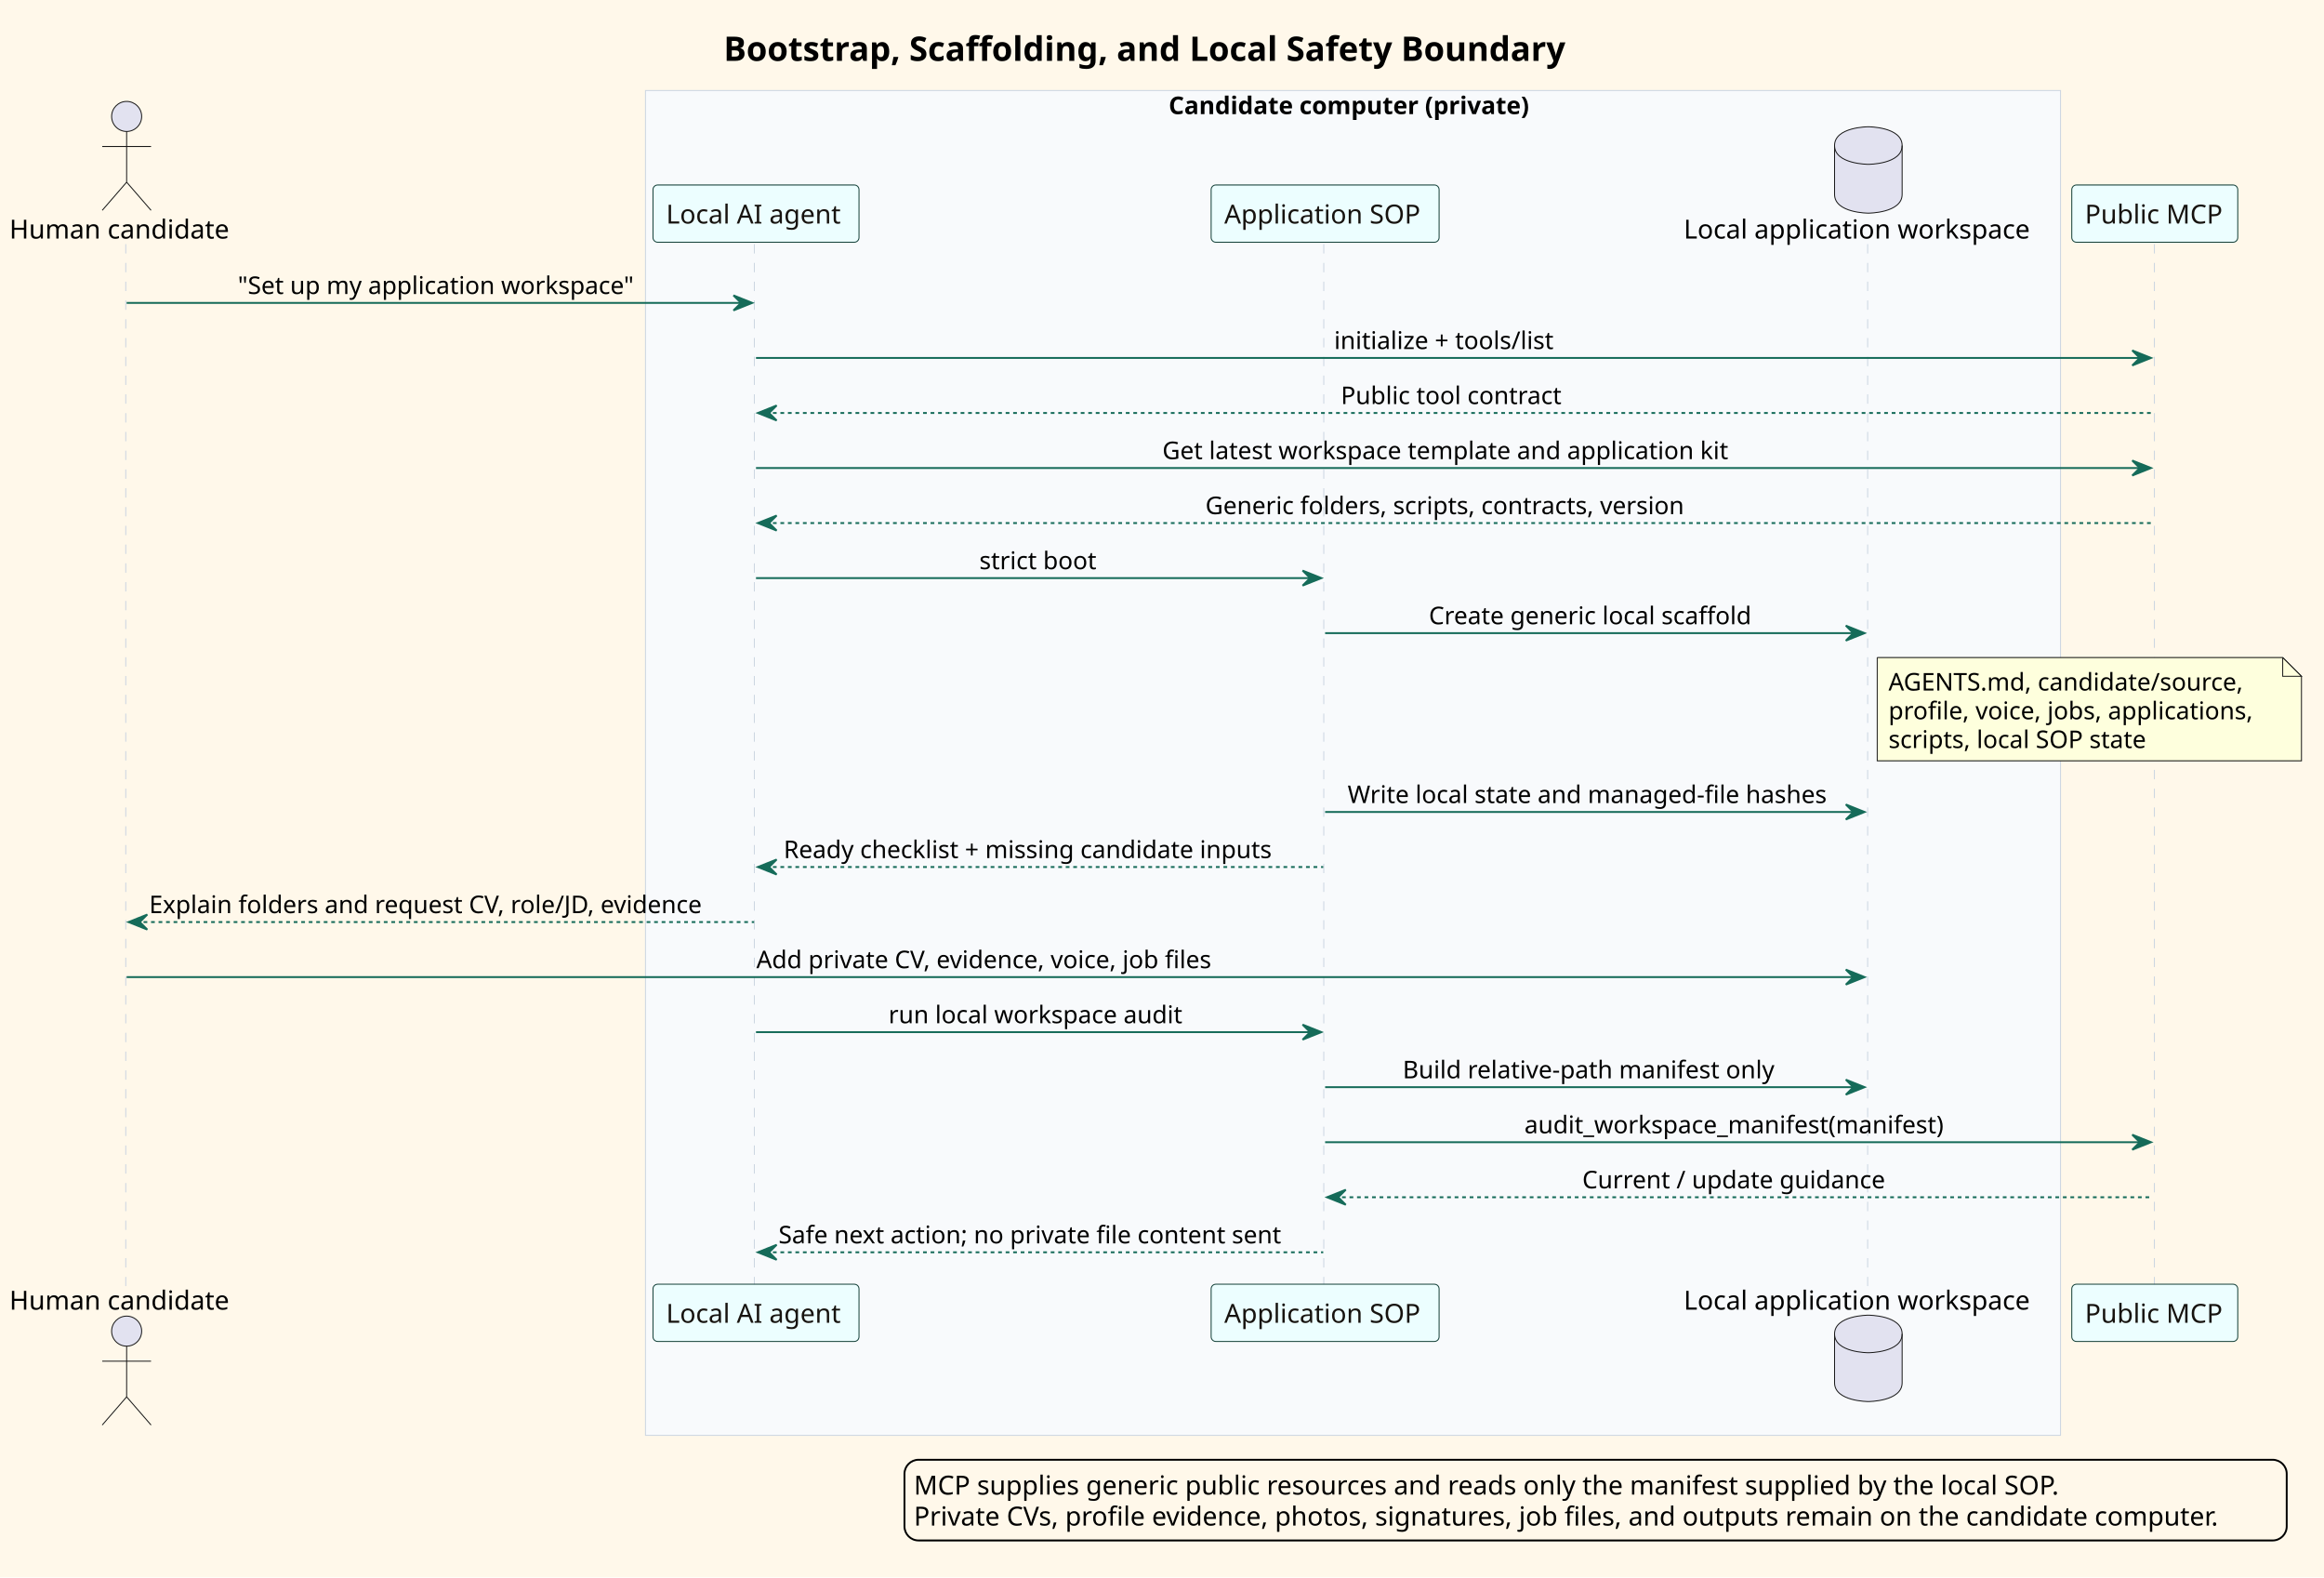
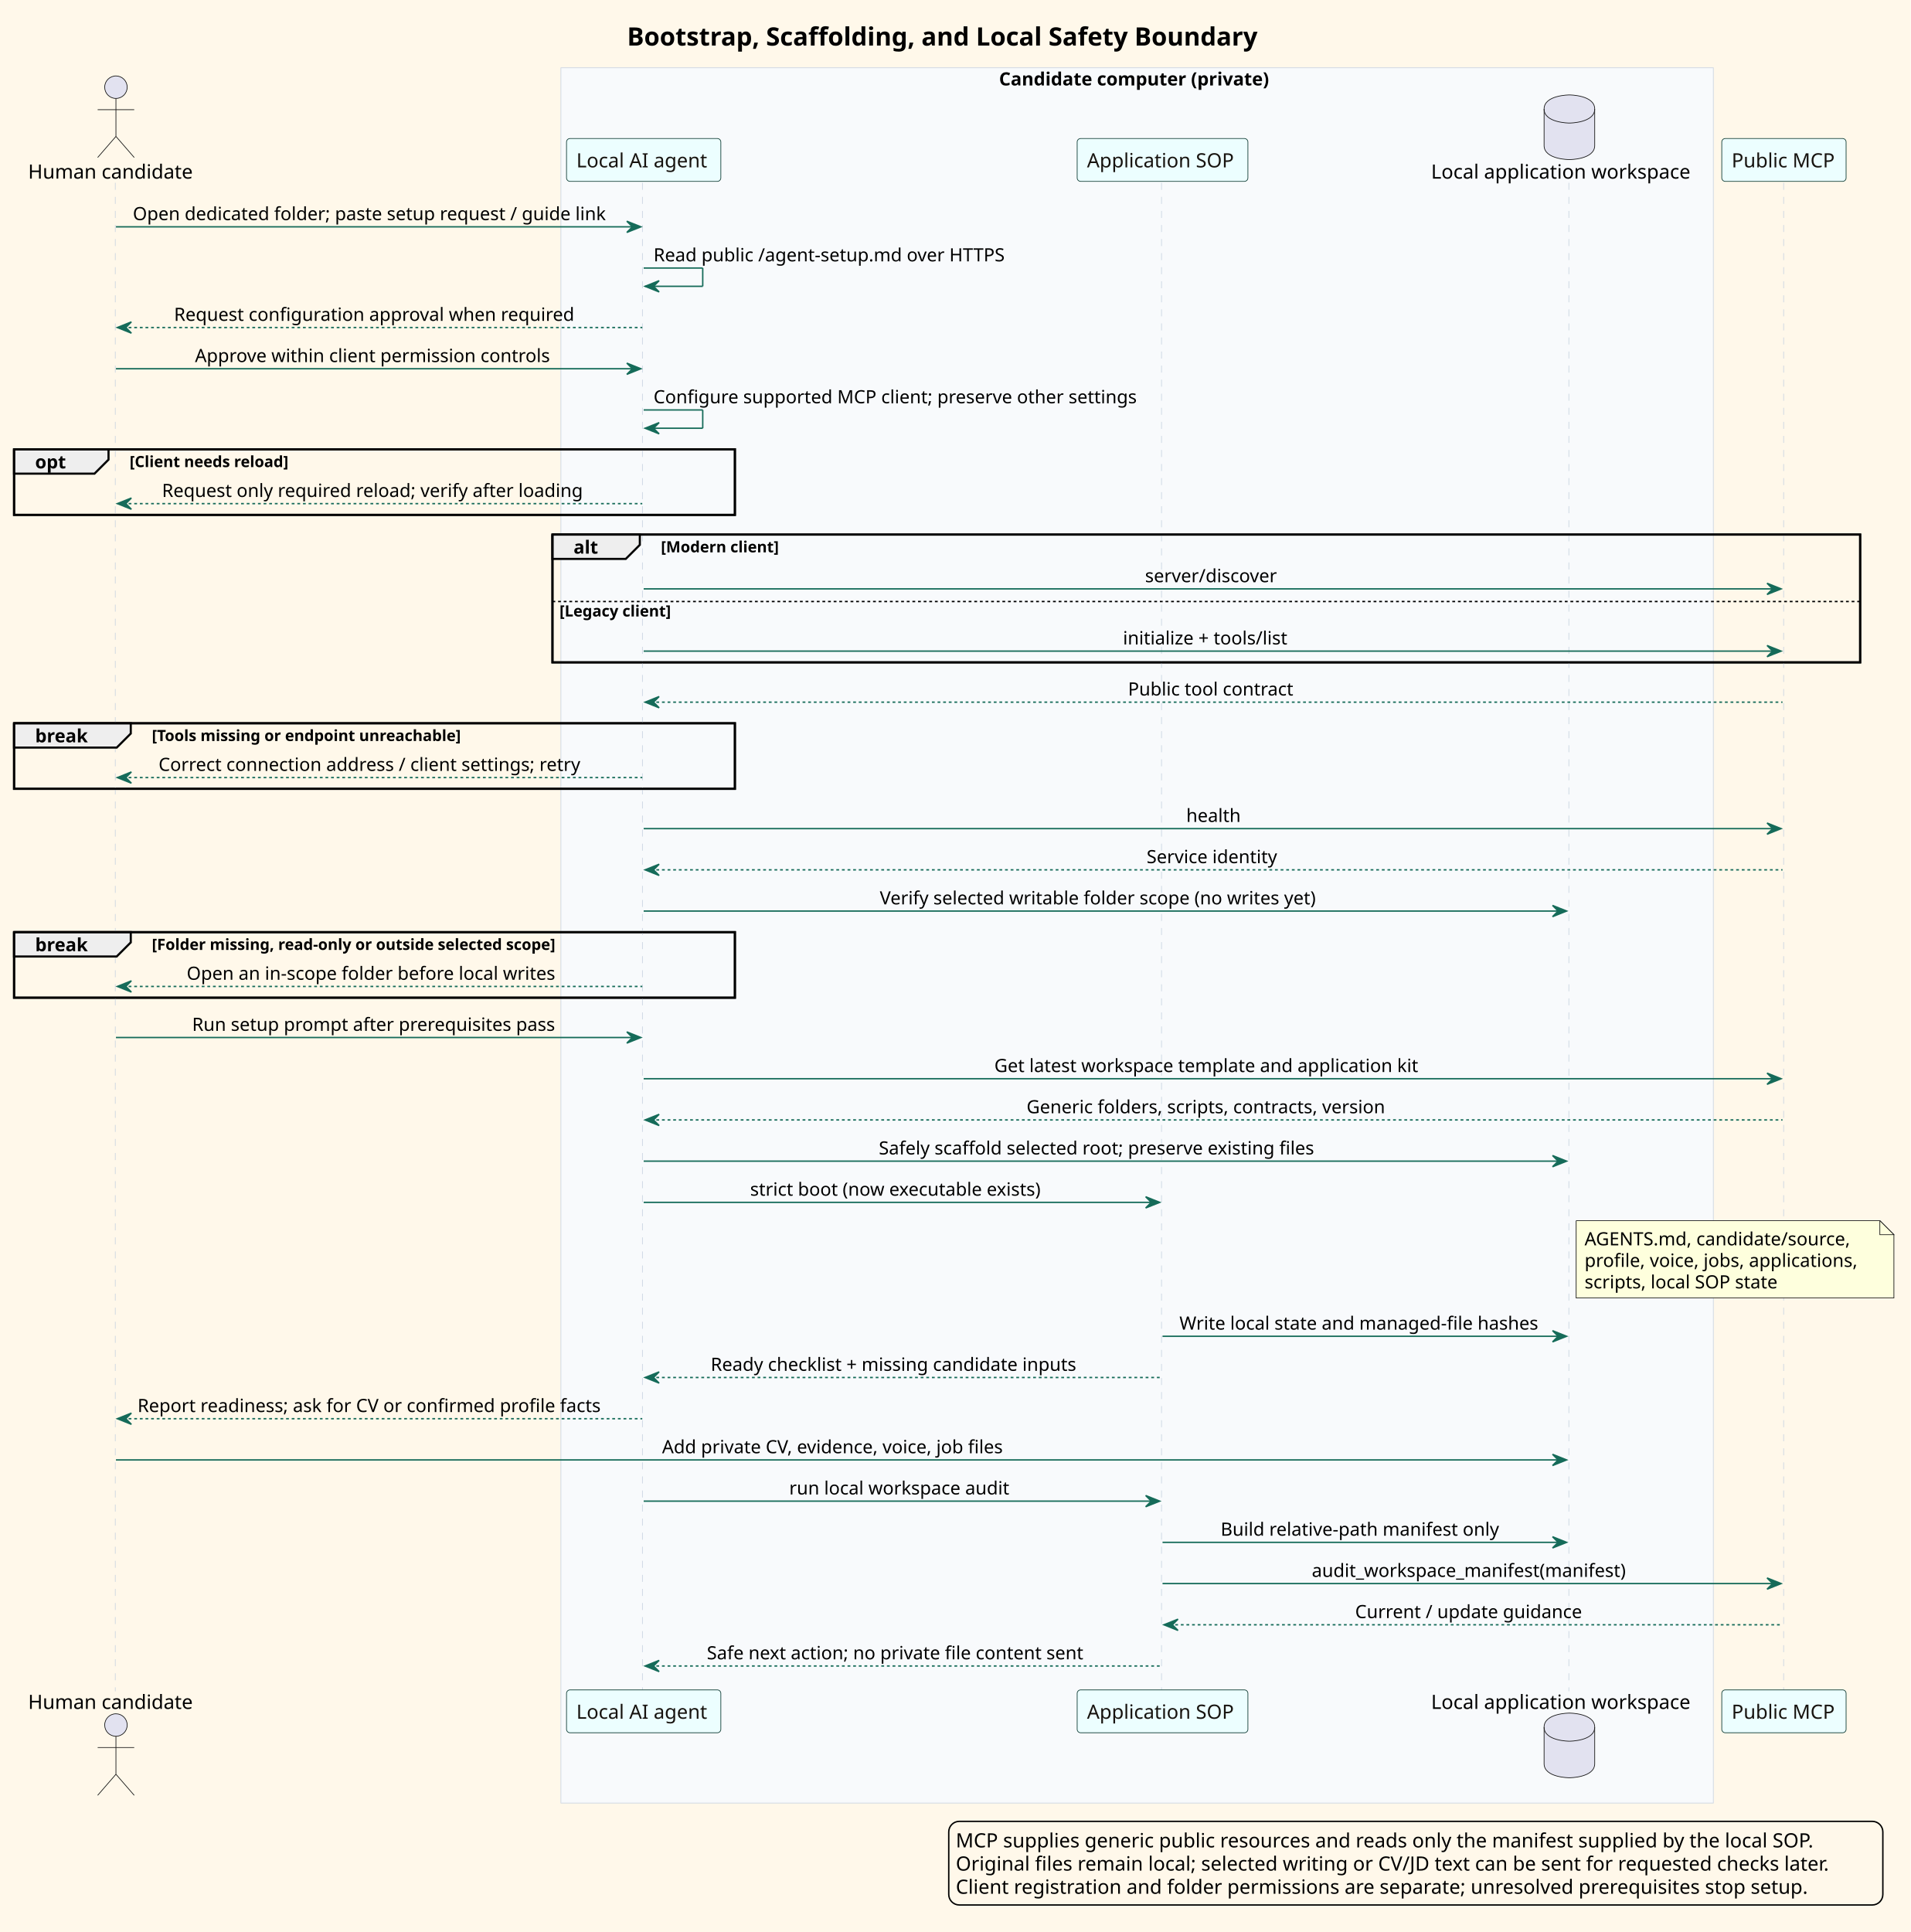
- <svg xmlns="http://www.w3.org/2000/svg" contentStyleType="text/css" data-diagram-type="SEQUENCE" height="840px" preserveAspectRatio="none" style="width:1238px;height:840px;background:#FFF8EA;" version="1.1" viewBox="0 0 1238 840" width="1238px" zoomAndPan="magnify">
+ <svg xmlns="http://www.w3.org/2000/svg" contentStyleType="text/css" data-diagram-type="SEQUENCE" height="1374px" preserveAspectRatio="none" style="width:1359px;height:1374px;background:#FFF8EA;" version="1.1" viewBox="0 0 1359 1374" width="1359px" zoomAndPan="magnify">
  <defs />
  <g>
-     <rect fill="#FFF8EA" height="840" style="stroke:none;stroke-width:1;" width="1238" x="0" y="0" />
-     <text fill="#000000" font-family="sans-serif" font-size="18" font-weight="bold" lengthAdjust="spacing" textLength="459.176" x="385.481" y="32.402">Bootstrap, Scaffolding, and Local Safety Boundary</text>
-     <rect fill="#F8FAFC" height="716.188" style="stroke:#CBD5E1;stroke-width:0.5;" width="753.8" x="343.844" y="48.199" />
-     <text fill="#000000" font-family="sans-serif" font-size="13" font-weight="bold" lengthAdjust="spacing" textLength="196.397" x="622.546" y="60.768">Candidate computer (private)</text>
-     <g>
-       <rect fill="#000000" fill-opacity="0" height="554.9" width="8" x="63.462" y="129.998" />
-       <line style="stroke:#CBD5E1;stroke-width:0.5;stroke-dasharray:5,5;" x1="67" x2="67" y1="129.998" y2="684.898" />
-     </g>
-     <g>
-       <rect fill="#000000" fill-opacity="0" height="554.9" width="8" x="398.72" y="129.998" />
-       <line style="stroke:#CBD5E1;stroke-width:0.5;stroke-dasharray:5,5;" x1="401.844" x2="401.844" y1="129.998" y2="684.898" />
-     </g>
-     <g>
-       <rect fill="#000000" fill-opacity="0" height="554.9" width="8" x="701.896" y="129.998" />
-       <line style="stroke:#CBD5E1;stroke-width:0.5;stroke-dasharray:5,5;" x1="705.179" x2="705.179" y1="129.998" y2="684.898" />
-     </g>
-     <g>
-       <rect fill="#000000" fill-opacity="0" height="554.9" width="8" x="991.273" y="129.998" />
-       <line style="stroke:#CBD5E1;stroke-width:0.5;stroke-dasharray:5,5;" x1="994.901" x2="994.901" y1="129.998" y2="684.898" />
-     </g>
-     <g>
-       <rect fill="#000000" fill-opacity="0" height="554.9" width="8" x="1143.852" y="129.998" />
-       <line style="stroke:#CBD5E1;stroke-width:0.5;stroke-dasharray:5,5;" x1="1147.644" x2="1147.644" y1="129.998" y2="684.898" />
+     <rect fill="#FFF8EA" height="1374" style="stroke:none;stroke-width:1;" width="1359" x="0" y="0" />
+     <text fill="#000000" font-family="sans-serif" font-size="18" font-weight="bold" lengthAdjust="spacing" textLength="459.176" x="445.981" y="32.402">Bootstrap, Scaffolding, and Local Safety Boundary</text>
+     <rect fill="#F8FAFC" height="1234.111" style="stroke:#CBD5E1;stroke-width:0.5;" width="819.648" x="398.93" y="48.199" />
+     <text fill="#000000" font-family="sans-serif" font-size="13" font-weight="bold" lengthAdjust="spacing" textLength="196.397" x="710.555" y="60.768">Candidate computer (private)</text>
+     <rect fill="none" height="46.621" style="stroke:#000000;stroke-width:1.5;" width="512.681" x="10" y="319.551" />
+     <rect fill="none" height="90.887" style="stroke:#000000;stroke-width:1.5;" width="930.064" x="392.93" y="380.172" />
+     <rect fill="none" height="46.621" style="stroke:#000000;stroke-width:1.5;" width="512.681" x="10" y="514.369" />
+     <rect fill="none" height="46.621" style="stroke:#000000;stroke-width:1.5;" width="512.681" x="10" y="662.922" />
+     <g>
+       <rect fill="#000000" fill-opacity="0" height="1072.824" width="8" x="78.462" y="129.998" />
+       <line style="stroke:#CBD5E1;stroke-width:0.5;stroke-dasharray:5,5;" x1="82" x2="82" y1="129.998" y2="1202.822" />
+     </g>
+     <g>
+       <rect fill="#000000" fill-opacity="0" height="1072.824" width="8" x="453.805" y="129.998" />
+       <line style="stroke:#CBD5E1;stroke-width:0.5;stroke-dasharray:5,5;" x1="456.93" x2="456.93" y1="129.998" y2="1202.822" />
+     </g>
+     <g>
+       <rect fill="#000000" fill-opacity="0" height="1072.824" width="8" x="822.83" y="129.998" />
+       <line style="stroke:#CBD5E1;stroke-width:0.5;stroke-dasharray:5,5;" x1="826.113" x2="826.113" y1="129.998" y2="1202.822" />
+     </g>
+     <g>
+       <rect fill="#000000" fill-opacity="0" height="1072.824" width="8" x="1112.206" y="129.998" />
+       <line style="stroke:#CBD5E1;stroke-width:0.5;stroke-dasharray:5,5;" x1="1115.834" x2="1115.834" y1="129.998" y2="1202.822" />
+     </g>
+     <g>
+       <rect fill="#000000" fill-opacity="0" height="1072.824" width="8" x="1264.786" y="129.998" />
+       <line style="stroke:#CBD5E1;stroke-width:0.5;stroke-dasharray:5,5;" x1="1268.578" x2="1268.578" y1="129.998" y2="1202.822" />
    </g>
    <g class="participant participant-head" data-participant="Human">
-       <text fill="#000000" font-family="sans-serif" font-size="14" lengthAdjust="spacing" textLength="118.925" x="5" y="127.045">Human candidate</text>
-       <ellipse cx="67.462" cy="62.01" fill="#E2E2F0" rx="8" ry="8" style="stroke:#181818;stroke-width:0.5;" />
-       <path d="M67.462,70.01 L67.462,97.01 M54.462,78.01 L80.462,78.01 M67.462,97.01 L54.462,112.01 M67.462,97.01 L80.462,112.01" fill="none" style="stroke:#181818;stroke-width:0.5;" />
+       <text fill="#000000" font-family="sans-serif" font-size="14" lengthAdjust="spacing" textLength="118.925" x="20" y="127.045">Human candidate</text>
+       <ellipse cx="82.462" cy="62.01" fill="#E2E2F0" rx="8" ry="8" style="stroke:#181818;stroke-width:0.5;" />
+       <path d="M82.462,70.01 L82.462,97.01 M69.462,78.01 L95.462,78.01 M82.462,97.01 L69.462,112.01 M82.462,97.01 L95.462,112.01" fill="none" style="stroke:#181818;stroke-width:0.5;" />
    </g>
    <g class="participant participant-tail" data-participant="Human">
-       <text fill="#000000" font-family="sans-serif" font-size="14" lengthAdjust="spacing" textLength="118.925" x="5" y="697.434">Human candidate</text>
-       <ellipse cx="67.462" cy="708.887" fill="#E2E2F0" rx="8" ry="8" style="stroke:#181818;stroke-width:0.5;" />
-       <path d="M67.462,716.887 L67.462,743.887 M54.462,724.887 L80.462,724.887 M67.462,743.887 L54.462,758.887 M67.462,743.887 L80.462,758.887" fill="none" style="stroke:#181818;stroke-width:0.5;" />
+       <text fill="#000000" font-family="sans-serif" font-size="14" lengthAdjust="spacing" textLength="118.925" x="20" y="1215.357">Human candidate</text>
+       <ellipse cx="82.462" cy="1226.811" fill="#E2E2F0" rx="8" ry="8" style="stroke:#181818;stroke-width:0.5;" />
+       <path d="M82.462,1234.811 L82.462,1261.811 M69.462,1242.811 L95.462,1242.811 M82.462,1261.811 L69.462,1276.811 M82.462,1261.811 L95.462,1276.811" fill="none" style="stroke:#181818;stroke-width:0.5;" />
    </g>
    <g class="participant participant-head" data-participant="Agent">
-       <rect fill="#ECFEFF" height="30.488" rx="2.5" ry="2.5" style="stroke:#123F37;stroke-width:0.5;" width="109.751" x="347.844" y="98.51" />
-       <text fill="#17130F" font-family="sans-serif" font-size="14" lengthAdjust="spacing" textLength="95.751" x="354.844" y="119.045">Local AI agent</text>
+       <rect fill="#ECFEFF" height="30.488" rx="2.5" ry="2.5" style="stroke:#123F37;stroke-width:0.5;" width="109.751" x="402.93" y="98.51" />
+       <text fill="#17130F" font-family="sans-serif" font-size="14" lengthAdjust="spacing" textLength="95.751" x="409.93" y="119.045">Local AI agent</text>
    </g>
    <g class="participant participant-tail" data-participant="Agent">
-       <rect fill="#ECFEFF" height="30.488" rx="2.5" ry="2.5" style="stroke:#123F37;stroke-width:0.5;" width="109.751" x="347.844" y="683.898" />
-       <text fill="#17130F" font-family="sans-serif" font-size="14" lengthAdjust="spacing" textLength="95.751" x="354.844" y="704.434">Local AI agent</text>
+       <rect fill="#ECFEFF" height="30.488" rx="2.5" ry="2.5" style="stroke:#123F37;stroke-width:0.5;" width="109.751" x="402.93" y="1201.822" />
+       <text fill="#17130F" font-family="sans-serif" font-size="14" lengthAdjust="spacing" textLength="95.751" x="409.93" y="1222.357">Local AI agent</text>
    </g>
    <g class="participant participant-head" data-participant="SOP">
-       <rect fill="#ECFEFF" height="30.488" rx="2.5" ry="2.5" style="stroke:#123F37;stroke-width:0.5;" width="121.434" x="645.179" y="98.51" />
-       <text fill="#17130F" font-family="sans-serif" font-size="14" lengthAdjust="spacing" textLength="107.434" x="652.179" y="119.045">Application SOP</text>
+       <rect fill="#ECFEFF" height="30.488" rx="2.5" ry="2.5" style="stroke:#123F37;stroke-width:0.5;" width="121.434" x="766.113" y="98.51" />
+       <text fill="#17130F" font-family="sans-serif" font-size="14" lengthAdjust="spacing" textLength="107.434" x="773.113" y="119.045">Application SOP</text>
    </g>
    <g class="participant participant-tail" data-participant="SOP">
-       <rect fill="#ECFEFF" height="30.488" rx="2.5" ry="2.5" style="stroke:#123F37;stroke-width:0.5;" width="121.434" x="645.179" y="683.898" />
-       <text fill="#17130F" font-family="sans-serif" font-size="14" lengthAdjust="spacing" textLength="107.434" x="652.179" y="704.434">Application SOP</text>
+       <rect fill="#ECFEFF" height="30.488" rx="2.5" ry="2.5" style="stroke:#123F37;stroke-width:0.5;" width="121.434" x="766.113" y="1201.822" />
+       <text fill="#17130F" font-family="sans-serif" font-size="14" lengthAdjust="spacing" textLength="107.434" x="773.113" y="1222.357">Application SOP</text>
    </g>
    <g class="participant participant-head" data-participant="Workspace">
-       <text fill="#000000" font-family="sans-serif" font-size="14" lengthAdjust="spacing" textLength="190.743" x="896.901" y="127.045">Local application workspace</text>
-       <path d="M977.273,77.51 C977.273,67.51 995.273,67.51 995.273,67.51 C995.273,67.51 1013.273,67.51 1013.273,77.51 L1013.273,103.51 C1013.273,113.51 995.273,113.51 995.273,113.51 C995.273,113.51 977.273,113.51 977.273,103.51 L977.273,77.51" fill="#E2E2F0" style="stroke:#181818;stroke-width:0.5;" />
-       <path d="M977.273,77.51 C977.273,87.51 995.273,87.51 995.273,87.51 C995.273,87.51 1013.273,87.51 1013.273,77.51" fill="none" style="stroke:#181818;stroke-width:0.5;" />
+       <text fill="#000000" font-family="sans-serif" font-size="14" lengthAdjust="spacing" textLength="190.743" x="1017.835" y="127.045">Local application workspace</text>
+       <path d="M1098.206,77.51 C1098.206,67.51 1116.206,67.51 1116.206,67.51 C1116.206,67.51 1134.206,67.51 1134.206,77.51 L1134.206,103.51 C1134.206,113.51 1116.206,113.51 1116.206,113.51 C1116.206,113.51 1098.206,113.51 1098.206,103.51 L1098.206,77.51" fill="#E2E2F0" style="stroke:#181818;stroke-width:0.5;" />
+       <path d="M1098.206,77.51 C1098.206,87.51 1116.206,87.51 1116.206,87.51 C1116.206,87.51 1134.206,87.51 1134.206,77.51" fill="none" style="stroke:#181818;stroke-width:0.5;" />
    </g>
    <g class="participant participant-tail" data-participant="Workspace">
-       <text fill="#000000" font-family="sans-serif" font-size="14" lengthAdjust="spacing" textLength="190.743" x="896.901" y="697.434">Local application workspace</text>
-       <path d="M977.273,710.387 C977.273,700.387 995.273,700.387 995.273,700.387 C995.273,700.387 1013.273,700.387 1013.273,710.387 L1013.273,736.387 C1013.273,746.387 995.273,746.387 995.273,746.387 C995.273,746.387 977.273,746.387 977.273,736.387 L977.273,710.387" fill="#E2E2F0" style="stroke:#181818;stroke-width:0.5;" />
-       <path d="M977.273,710.387 C977.273,720.387 995.273,720.387 995.273,720.387 C995.273,720.387 1013.273,720.387 1013.273,710.387" fill="none" style="stroke:#181818;stroke-width:0.5;" />
+       <text fill="#000000" font-family="sans-serif" font-size="14" lengthAdjust="spacing" textLength="190.743" x="1017.835" y="1215.357">Local application workspace</text>
+       <path d="M1098.206,1228.311 C1098.206,1218.311 1116.206,1218.311 1116.206,1218.311 C1116.206,1218.311 1134.206,1218.311 1134.206,1228.311 L1134.206,1254.311 C1134.206,1264.311 1116.206,1264.311 1116.206,1264.311 C1116.206,1264.311 1098.206,1264.311 1098.206,1254.311 L1098.206,1228.311" fill="#E2E2F0" style="stroke:#181818;stroke-width:0.5;" />
+       <path d="M1098.206,1228.311 C1098.206,1238.311 1116.206,1238.311 1116.206,1238.311 C1116.206,1238.311 1134.206,1238.311 1134.206,1228.311" fill="none" style="stroke:#181818;stroke-width:0.5;" />
    </g>
    <g class="participant participant-head" data-participant="MCP">
-       <rect fill="#ECFEFF" height="30.488" rx="2.5" ry="2.5" style="stroke:#123F37;stroke-width:0.5;" width="88.416" x="1103.644" y="98.51" />
-       <text fill="#17130F" font-family="sans-serif" font-size="14" lengthAdjust="spacing" textLength="74.416" x="1110.644" y="119.045">Public MCP</text>
+       <rect fill="#ECFEFF" height="30.488" rx="2.5" ry="2.5" style="stroke:#123F37;stroke-width:0.5;" width="88.416" x="1224.578" y="98.51" />
+       <text fill="#17130F" font-family="sans-serif" font-size="14" lengthAdjust="spacing" textLength="74.416" x="1231.578" y="119.045">Public MCP</text>
    </g>
    <g class="participant participant-tail" data-participant="MCP">
-       <rect fill="#ECFEFF" height="30.488" rx="2.5" ry="2.5" style="stroke:#123F37;stroke-width:0.5;" width="88.416" x="1103.644" y="683.898" />
-       <text fill="#17130F" font-family="sans-serif" font-size="14" lengthAdjust="spacing" textLength="74.416" x="1110.644" y="704.434">Public MCP</text>
+       <rect fill="#ECFEFF" height="30.488" rx="2.5" ry="2.5" style="stroke:#123F37;stroke-width:0.5;" width="88.416" x="1224.578" y="1201.822" />
+       <text fill="#17130F" font-family="sans-serif" font-size="14" lengthAdjust="spacing" textLength="74.416" x="1231.578" y="1222.357">Public MCP</text>
    </g>
    <g class="message" data-participant-1="Human" data-participant-2="Agent">
-       <polygon fill="#156B59" points="390.72,157.309,400.72,161.309,390.72,165.309,394.72,161.309" style="stroke:#156B59;stroke-width:1;" />
-       <line style="stroke:#156B59;stroke-width:1;" x1="67.462" x2="396.72" y1="161.309" y2="161.309" />
-       <text fill="#000000" font-family="sans-serif" font-size="13" lengthAdjust="spacing" textLength="216.83" x="126.676" y="156.566">"Set up my application workspace"</text>
-     </g>
-     <g class="message" data-participant-1="Agent" data-participant-2="MCP">
-       <polygon fill="#156B59" points="1135.852,186.619,1145.852,190.619,1135.852,194.619,1139.852,190.619" style="stroke:#156B59;stroke-width:1;" />
-       <line style="stroke:#156B59;stroke-width:1;" x1="402.72" x2="1141.852" y1="190.619" y2="190.619" />
-       <text fill="#000000" font-family="sans-serif" font-size="13" lengthAdjust="spacing" textLength="129.194" x="710.689" y="185.877">initialize + tools/list</text>
+       <polygon fill="#156B59" points="445.805,157.309,455.805,161.309,445.805,165.309,449.805,161.309" style="stroke:#156B59;stroke-width:1;" />
+       <line style="stroke:#156B59;stroke-width:1;" x1="82.462" x2="451.805" y1="161.309" y2="161.309" />
+       <text fill="#000000" font-family="sans-serif" font-size="13" lengthAdjust="spacing" textLength="351.343" x="94.462" y="156.566">Open dedicated folder; paste setup request / guide link</text>
+     </g>
+     <g class="message" data-participant-1="Agent" data-participant-2="Agent">
+       <line style="stroke:#156B59;stroke-width:1;" x1="457.805" x2="499.805" y1="190.619" y2="190.619" />
+       <line style="stroke:#156B59;stroke-width:1;" x1="499.805" x2="499.805" y1="190.619" y2="203.619" />
+       <line style="stroke:#156B59;stroke-width:1;" x1="458.805" x2="499.805" y1="203.619" y2="203.619" />
+       <polygon fill="#156B59" points="468.805,199.619,458.805,203.619,468.805,207.619,464.805,203.619" style="stroke:#156B59;stroke-width:1;" />
+       <text fill="#000000" font-family="sans-serif" font-size="13" lengthAdjust="spacing" textLength="262.552" x="464.805" y="185.877">Read public /agent-setup.md over HTTPS</text>
+     </g>
+     <g class="message" data-participant-1="Agent" data-participant-2="Human">
+       <polygon fill="#156B59" points="93.462,228.93,83.462,232.93,93.462,236.93,89.462,232.93" style="stroke:#156B59;stroke-width:1;" />
+       <line style="stroke:#156B59;stroke-width:1;stroke-dasharray:2,2;" x1="87.462" x2="456.805" y1="232.93" y2="232.93" />
+       <text fill="#000000" font-family="sans-serif" font-size="13" lengthAdjust="spacing" textLength="292.716" x="123.776" y="228.188">Request configuration approval when required</text>
+     </g>
+     <g class="message" data-participant-1="Human" data-participant-2="Agent">
+       <polygon fill="#156B59" points="445.805,258.24,455.805,262.24,445.805,266.24,449.805,262.24" style="stroke:#156B59;stroke-width:1;" />
+       <line style="stroke:#156B59;stroke-width:1;" x1="82.462" x2="451.805" y1="262.24" y2="262.24" />
+       <text fill="#000000" font-family="sans-serif" font-size="13" lengthAdjust="spacing" textLength="262.907" x="138.68" y="257.498">Approve within client permission controls</text>
+     </g>
+     <g class="message" data-participant-1="Agent" data-participant-2="Agent">
+       <line style="stroke:#156B59;stroke-width:1;" x1="457.805" x2="499.805" y1="291.551" y2="291.551" />
+       <line style="stroke:#156B59;stroke-width:1;" x1="499.805" x2="499.805" y1="291.551" y2="304.551" />
+       <line style="stroke:#156B59;stroke-width:1;" x1="458.805" x2="499.805" y1="304.551" y2="304.551" />
+       <polygon fill="#156B59" points="468.805,300.551,458.805,304.551,468.805,308.551,464.805,304.551" style="stroke:#156B59;stroke-width:1;" />
+       <text fill="#000000" font-family="sans-serif" font-size="13" lengthAdjust="spacing" textLength="355.024" x="464.805" y="286.809">Configure supported MCP client; preserve other settings</text>
+     </g>
+     <path d="M10,319.551 L77.185,319.551 L77.185,326.861 L67.185,336.861 L10,336.861 L10,319.551" fill="#EEEEEE" style="stroke:#000000;stroke-width:1.5;" />
+     <rect fill="none" height="46.621" style="stroke:#000000;stroke-width:1.5;" width="512.681" x="10" y="319.551" />
+     <text fill="#000000" font-family="sans-serif" font-size="13" font-weight="bold" lengthAdjust="spacing" textLength="22.185" x="25" y="333.119">opt</text>
+     <text fill="#000000" font-family="sans-serif" font-size="11" font-weight="bold" lengthAdjust="spacing" textLength="117.949" x="92.185" y="332.185">[Client needs reload]</text>
+     <g class="message" data-participant-1="Agent" data-participant-2="Human">
+       <polygon fill="#156B59" points="93.462,354.172,83.462,358.172,93.462,362.172,89.462,358.172" style="stroke:#156B59;stroke-width:1;" />
+       <line style="stroke:#156B59;stroke-width:1;stroke-dasharray:2,2;" x1="87.462" x2="456.805" y1="358.172" y2="358.172" />
+       <text fill="#000000" font-family="sans-serif" font-size="13" lengthAdjust="spacing" textLength="309.861" x="115.203" y="353.43">Request only required reload; verify after loading</text>
+     </g>
+     <path d="M392.93,380.172 L455.068,380.172 L455.068,387.482 L445.068,397.482 L392.93,397.482 L392.93,380.172" fill="#EEEEEE" style="stroke:#000000;stroke-width:1.5;" />
+     <rect fill="none" height="90.887" style="stroke:#000000;stroke-width:1.5;" width="930.064" x="392.93" y="380.172" />
+     <text fill="#000000" font-family="sans-serif" font-size="13" font-weight="bold" lengthAdjust="spacing" textLength="17.139" x="407.93" y="393.74">alt</text>
+     <text fill="#000000" font-family="sans-serif" font-size="11" font-weight="bold" lengthAdjust="spacing" textLength="85.884" x="470.068" y="392.807">[Modern client]</text>
+     <g class="message" data-participant-1="Agent" data-participant-2="MCP">
+       <polygon fill="#156B59" points="1256.786,414.793,1266.786,418.793,1256.786,422.793,1260.786,418.793" style="stroke:#156B59;stroke-width:1;" />
+       <line style="stroke:#156B59;stroke-width:1;" x1="457.805" x2="1262.786" y1="418.793" y2="418.793" />
+       <text fill="#000000" font-family="sans-serif" font-size="13" lengthAdjust="spacing" textLength="97.798" x="814.396" y="414.051">server/discover</text>
+     </g>
+     <line style="stroke:#000000;stroke-width:1;stroke-dasharray:2,2;" x1="392.93" x2="1322.994" y1="427.793" y2="427.793" />
+     <text fill="#000000" font-family="sans-serif" font-size="11" font-weight="bold" lengthAdjust="spacing" textLength="81.748" x="397.93" y="438.428">[Legacy client]</text>
+     <g class="message" data-participant-1="Agent" data-participant-2="MCP">
+       <polygon fill="#156B59" points="1256.786,459.059,1266.786,463.059,1256.786,467.059,1260.786,463.059" style="stroke:#156B59;stroke-width:1;" />
+       <line style="stroke:#156B59;stroke-width:1;" x1="457.805" x2="1262.786" y1="463.059" y2="463.059" />
+       <text fill="#000000" font-family="sans-serif" font-size="13" lengthAdjust="spacing" textLength="129.194" x="798.698" y="458.316">initialize + tools/list</text>
    </g>
    <g class="message" data-participant-1="MCP" data-participant-2="Agent">
-       <polygon fill="#156B59" points="413.72,215.93,403.72,219.93,413.72,223.93,409.72,219.93" style="stroke:#156B59;stroke-width:1;" />
-       <line style="stroke:#156B59;stroke-width:1;stroke-dasharray:2,2;" x1="407.72" x2="1146.852" y1="219.93" y2="219.93" />
-       <text fill="#000000" font-family="sans-serif" font-size="13" lengthAdjust="spacing" textLength="122.021" x="714.275" y="215.188">Public tool contract</text>
-     </g>
-     <g class="message" data-participant-1="Agent" data-participant-2="MCP">
-       <polygon fill="#156B59" points="1135.852,245.24,1145.852,249.24,1135.852,253.24,1139.852,249.24" style="stroke:#156B59;stroke-width:1;" />
-       <line style="stroke:#156B59;stroke-width:1;" x1="402.72" x2="1141.852" y1="249.24" y2="249.24" />
-       <text fill="#000000" font-family="sans-serif" font-size="13" lengthAdjust="spacing" textLength="312.203" x="619.184" y="244.498">Get latest workspace template and application kit</text>
+       <polygon fill="#156B59" points="468.805,495.369,458.805,499.369,468.805,503.369,464.805,499.369" style="stroke:#156B59;stroke-width:1;" />
+       <line style="stroke:#156B59;stroke-width:1;stroke-dasharray:2,2;" x1="462.805" x2="1267.786" y1="499.369" y2="499.369" />
+       <text fill="#000000" font-family="sans-serif" font-size="13" lengthAdjust="spacing" textLength="122.021" x="802.285" y="494.627">Public tool contract</text>
+     </g>
+     <path d="M10,514.369 L93.01,514.369 L93.01,521.68 L83.01,531.68 L10,531.68 L10,514.369" fill="#EEEEEE" style="stroke:#000000;stroke-width:1.5;" />
+     <rect fill="none" height="46.621" style="stroke:#000000;stroke-width:1.5;" width="512.681" x="10" y="514.369" />
+     <text fill="#000000" font-family="sans-serif" font-size="13" font-weight="bold" lengthAdjust="spacing" textLength="38.01" x="25" y="527.938">break</text>
+     <text fill="#000000" font-family="sans-serif" font-size="11" font-weight="bold" lengthAdjust="spacing" textLength="230.608" x="108.01" y="527.004">[Tools missing or endpoint unreachable]</text>
+     <g class="message" data-participant-1="Agent" data-participant-2="Human">
+       <polygon fill="#156B59" points="93.462,548.99,83.462,552.99,93.462,556.99,89.462,552.99" style="stroke:#156B59;stroke-width:1;" />
+       <line style="stroke:#156B59;stroke-width:1;stroke-dasharray:2,2;" x1="87.462" x2="456.805" y1="552.99" y2="552.99" />
+       <text fill="#000000" font-family="sans-serif" font-size="13" lengthAdjust="spacing" textLength="314.742" x="112.763" y="548.248">Correct connection address / client settings; retry</text>
+     </g>
+     <g class="message" data-participant-1="Agent" data-participant-2="MCP">
+       <polygon fill="#156B59" points="1256.786,585.301,1266.786,589.301,1256.786,593.301,1260.786,589.301" style="stroke:#156B59;stroke-width:1;" />
+       <line style="stroke:#156B59;stroke-width:1;" x1="457.805" x2="1262.786" y1="589.301" y2="589.301" />
+       <text fill="#000000" font-family="sans-serif" font-size="13" lengthAdjust="spacing" textLength="39.178" x="843.707" y="584.559">health</text>
    </g>
    <g class="message" data-participant-1="MCP" data-participant-2="Agent">
-       <polygon fill="#156B59" points="413.72,274.551,403.72,278.551,413.72,282.551,409.72,278.551" style="stroke:#156B59;stroke-width:1;" />
-       <line style="stroke:#156B59;stroke-width:1;stroke-dasharray:2,2;" x1="407.72" x2="1146.852" y1="278.551" y2="278.551" />
-       <text fill="#000000" font-family="sans-serif" font-size="13" lengthAdjust="spacing" textLength="266.354" x="642.109" y="273.809">Generic folders, scripts, contracts, version</text>
+       <polygon fill="#156B59" points="468.805,614.611,458.805,618.611,468.805,622.611,464.805,618.611" style="stroke:#156B59;stroke-width:1;" />
+       <line style="stroke:#156B59;stroke-width:1;stroke-dasharray:2,2;" x1="462.805" x2="1267.786" y1="618.611" y2="618.611" />
+       <text fill="#000000" font-family="sans-serif" font-size="13" lengthAdjust="spacing" textLength="95.589" x="815.501" y="613.869">Service identity</text>
+     </g>
+     <g class="message" data-participant-1="Agent" data-participant-2="Workspace">
+       <polygon fill="#156B59" points="1104.206,643.922,1114.206,647.922,1104.206,651.922,1108.206,647.922" style="stroke:#156B59;stroke-width:1;" />
+       <line style="stroke:#156B59;stroke-width:1;" x1="457.805" x2="1110.206" y1="647.922" y2="647.922" />
+       <text fill="#000000" font-family="sans-serif" font-size="13" lengthAdjust="spacing" textLength="322.512" x="625.75" y="643.18">Verify selected writable folder scope (no writes yet)</text>
+     </g>
+     <path d="M10,662.922 L93.01,662.922 L93.01,670.232 L83.01,680.232 L10,680.232 L10,662.922" fill="#EEEEEE" style="stroke:#000000;stroke-width:1.5;" />
+     <rect fill="none" height="46.621" style="stroke:#000000;stroke-width:1.5;" width="512.681" x="10" y="662.922" />
+     <text fill="#000000" font-family="sans-serif" font-size="13" font-weight="bold" lengthAdjust="spacing" textLength="38.01" x="25" y="676.49">break</text>
+     <text fill="#000000" font-family="sans-serif" font-size="11" font-weight="bold" lengthAdjust="spacing" textLength="303.316" x="108.01" y="675.557">[Folder missing, read-only or outside selected scope]</text>
+     <g class="message" data-participant-1="Agent" data-participant-2="Human">
+       <polygon fill="#156B59" points="93.462,697.543,83.462,701.543,93.462,705.543,89.462,701.543" style="stroke:#156B59;stroke-width:1;" />
+       <line style="stroke:#156B59;stroke-width:1;stroke-dasharray:2,2;" x1="87.462" x2="456.805" y1="701.543" y2="701.543" />
+       <text fill="#000000" font-family="sans-serif" font-size="13" lengthAdjust="spacing" textLength="274.746" x="132.761" y="696.801">Open an in-scope folder before local writes</text>
+     </g>
+     <g class="message" data-participant-1="Human" data-participant-2="Agent">
+       <polygon fill="#156B59" points="445.805,733.854,455.805,737.854,445.805,741.854,449.805,737.854" style="stroke:#156B59;stroke-width:1;" />
+       <line style="stroke:#156B59;stroke-width:1;" x1="82.462" x2="451.805" y1="737.854" y2="737.854" />
+       <text fill="#000000" font-family="sans-serif" font-size="13" lengthAdjust="spacing" textLength="267.002" x="136.633" y="733.111">Run setup prompt after prerequisites pass</text>
+     </g>
+     <g class="message" data-participant-1="Agent" data-participant-2="MCP">
+       <polygon fill="#156B59" points="1256.786,763.164,1266.786,767.164,1256.786,771.164,1260.786,767.164" style="stroke:#156B59;stroke-width:1;" />
+       <line style="stroke:#156B59;stroke-width:1;" x1="457.805" x2="1262.786" y1="767.164" y2="767.164" />
+       <text fill="#000000" font-family="sans-serif" font-size="13" lengthAdjust="spacing" textLength="312.203" x="707.194" y="762.422">Get latest workspace template and application kit</text>
+     </g>
+     <g class="message" data-participant-1="MCP" data-participant-2="Agent">
+       <polygon fill="#156B59" points="468.805,792.475,458.805,796.475,468.805,800.475,464.805,796.475" style="stroke:#156B59;stroke-width:1;" />
+       <line style="stroke:#156B59;stroke-width:1;stroke-dasharray:2,2;" x1="462.805" x2="1267.786" y1="796.475" y2="796.475" />
+       <text fill="#000000" font-family="sans-serif" font-size="13" lengthAdjust="spacing" textLength="266.354" x="730.118" y="791.732">Generic folders, scripts, contracts, version</text>
+     </g>
+     <g class="message" data-participant-1="Agent" data-participant-2="Workspace">
+       <polygon fill="#156B59" points="1104.206,821.785,1114.206,825.785,1104.206,829.785,1108.206,825.785" style="stroke:#156B59;stroke-width:1;" />
+       <line style="stroke:#156B59;stroke-width:1;" x1="457.805" x2="1110.206" y1="825.785" y2="825.785" />
+       <text fill="#000000" font-family="sans-serif" font-size="13" lengthAdjust="spacing" textLength="323.927" x="625.042" y="821.043">Safely scaffold selected root; preserve existing files</text>
    </g>
    <g class="message" data-participant-1="Agent" data-participant-2="SOP">
-       <polygon fill="#156B59" points="693.896,303.861,703.896,307.861,693.896,311.861,697.896,307.861" style="stroke:#156B59;stroke-width:1;" />
-       <line style="stroke:#156B59;stroke-width:1;" x1="402.72" x2="699.896" y1="307.861" y2="307.861" />
-       <text fill="#000000" font-family="sans-serif" font-size="13" lengthAdjust="spacing" textLength="65.216" x="521.7" y="303.119">strict boot</text>
-     </g>
+       <polygon fill="#156B59" points="814.83,851.096,824.83,855.096,814.83,859.096,818.83,855.096" style="stroke:#156B59;stroke-width:1;" />
+       <line style="stroke:#156B59;stroke-width:1;" x1="457.805" x2="820.83" y1="855.096" y2="855.096" />
+       <text fill="#000000" font-family="sans-serif" font-size="13" lengthAdjust="spacing" textLength="217.579" x="533.528" y="850.354">strict boot (now executable exists)</text>
+     </g>
+     <path d="M1121,868.096 L1121,923.096 L1347,923.096 L1347,878.096 L1337,868.096 L1121,868.096" fill="#FEFFDD" style="stroke:#181818;stroke-width:0.5;" />
+     <path d="M1337,868.096 L1337,878.096 L1347,878.096 L1337,868.096" fill="#FEFFDD" style="stroke:#181818;stroke-width:0.5;" />
+     <text fill="#000000" font-family="sans-serif" font-size="13" lengthAdjust="spacing" textLength="197.038" x="1127" y="885.664">AGENTS.md, candidate/source,</text>
+     <text fill="#000000" font-family="sans-serif" font-size="13" lengthAdjust="spacing" textLength="205.137" x="1127" y="900.975">profile, voice, jobs, applications,</text>
+     <text fill="#000000" font-family="sans-serif" font-size="13" lengthAdjust="spacing" textLength="142.886" x="1127" y="916.285">scripts, local SOP state</text>
    <g class="message" data-participant-1="SOP" data-participant-2="Workspace">
-       <polygon fill="#156B59" points="983.273,333.172,993.273,337.172,983.273,341.172,987.273,337.172" style="stroke:#156B59;stroke-width:1;" />
-       <line style="stroke:#156B59;stroke-width:1;" x1="705.896" x2="989.273" y1="337.172" y2="337.172" />
-       <text fill="#000000" font-family="sans-serif" font-size="13" lengthAdjust="spacing" textLength="178.864" x="761.152" y="332.43">Create generic local scaffold</text>
-     </g>
-     <path d="M1000,350.172 L1000,405.172 L1226,405.172 L1226,360.172 L1216,350.172 L1000,350.172" fill="#FEFFDD" style="stroke:#181818;stroke-width:0.5;" />
-     <path d="M1216,350.172 L1216,360.172 L1226,360.172 L1216,350.172" fill="#FEFFDD" style="stroke:#181818;stroke-width:0.5;" />
-     <text fill="#000000" font-family="sans-serif" font-size="13" lengthAdjust="spacing" textLength="197.038" x="1006" y="367.74">AGENTS.md, candidate/source,</text>
-     <text fill="#000000" font-family="sans-serif" font-size="13" lengthAdjust="spacing" textLength="205.137" x="1006" y="383.051">profile, voice, jobs, applications,</text>
-     <text fill="#000000" font-family="sans-serif" font-size="13" lengthAdjust="spacing" textLength="142.886" x="1006" y="398.361">scripts, local SOP state</text>
+       <polygon fill="#156B59" points="1104.206,946.338,1114.206,950.338,1104.206,954.338,1108.206,950.338" style="stroke:#156B59;stroke-width:1;" />
+       <line style="stroke:#156B59;stroke-width:1;" x1="826.83" x2="1110.206" y1="950.338" y2="950.338" />
+       <text fill="#000000" font-family="sans-serif" font-size="13" lengthAdjust="spacing" textLength="265.377" x="838.83" y="945.596">Write local state and managed-file hashes</text>
+     </g>
+     <g class="message" data-participant-1="SOP" data-participant-2="Agent">
+       <polygon fill="#156B59" points="468.805,975.648,458.805,979.648,468.805,983.648,464.805,979.648" style="stroke:#156B59;stroke-width:1;" />
+       <line style="stroke:#156B59;stroke-width:1;stroke-dasharray:2,2;" x1="462.805" x2="825.83" y1="979.648" y2="979.648" />
+       <text fill="#000000" font-family="sans-serif" font-size="13" lengthAdjust="spacing" textLength="273.705" x="505.465" y="974.906">Ready checklist + missing candidate inputs</text>
+     </g>
+     <g class="message" data-participant-1="Agent" data-participant-2="Human">
+       <polygon fill="#156B59" points="93.462,1004.959,83.462,1008.959,93.462,1012.959,89.462,1008.959" style="stroke:#156B59;stroke-width:1;" />
+       <line style="stroke:#156B59;stroke-width:1;stroke-dasharray:2,2;" x1="87.462" x2="456.805" y1="1008.959" y2="1008.959" />
+       <text fill="#000000" font-family="sans-serif" font-size="13" lengthAdjust="spacing" textLength="344.627" x="97.82" y="1004.217">Report readiness; ask for CV or confirmed profile facts</text>
+     </g>
+     <g class="message" data-participant-1="Human" data-participant-2="Workspace">
+       <polygon fill="#156B59" points="1104.206,1034.27,1114.206,1038.27,1104.206,1042.27,1108.206,1038.27" style="stroke:#156B59;stroke-width:1;" />
+       <line style="stroke:#156B59;stroke-width:1;" x1="82.462" x2="1110.206" y1="1038.27" y2="1038.27" />
+       <text fill="#000000" font-family="sans-serif" font-size="13" lengthAdjust="spacing" textLength="256.902" x="470.883" y="1033.527">Add private CV, evidence, voice, job files</text>
+     </g>
+     <g class="message" data-participant-1="Agent" data-participant-2="SOP">
+       <polygon fill="#156B59" points="814.83,1063.58,824.83,1067.58,814.83,1071.58,818.83,1067.58" style="stroke:#156B59;stroke-width:1;" />
+       <line style="stroke:#156B59;stroke-width:1;" x1="457.805" x2="820.83" y1="1067.58" y2="1067.58" />
+       <text fill="#000000" font-family="sans-serif" font-size="13" lengthAdjust="spacing" textLength="161.992" x="561.321" y="1062.838">run local workspace audit</text>
+     </g>
    <g class="message" data-participant-1="SOP" data-participant-2="Workspace">
-       <polygon fill="#156B59" points="983.273,428.414,993.273,432.414,983.273,436.414,987.273,432.414" style="stroke:#156B59;stroke-width:1;" />
-       <line style="stroke:#156B59;stroke-width:1;" x1="705.896" x2="989.273" y1="432.414" y2="432.414" />
-       <text fill="#000000" font-family="sans-serif" font-size="13" lengthAdjust="spacing" textLength="265.377" x="717.896" y="427.672">Write local state and managed-file hashes</text>
+       <polygon fill="#156B59" points="1104.206,1092.891,1114.206,1096.891,1104.206,1100.891,1108.206,1096.891" style="stroke:#156B59;stroke-width:1;" />
+       <line style="stroke:#156B59;stroke-width:1;" x1="826.83" x2="1110.206" y1="1096.891" y2="1096.891" />
+       <text fill="#000000" font-family="sans-serif" font-size="13" lengthAdjust="spacing" textLength="206.743" x="868.146" y="1092.148">Build relative-path manifest only</text>
+     </g>
+     <g class="message" data-participant-1="SOP" data-participant-2="MCP">
+       <polygon fill="#156B59" points="1256.786,1122.201,1266.786,1126.201,1256.786,1130.201,1260.786,1126.201" style="stroke:#156B59;stroke-width:1;" />
+       <line style="stroke:#156B59;stroke-width:1;" x1="826.83" x2="1262.786" y1="1126.201" y2="1126.201" />
+       <text fill="#000000" font-family="sans-serif" font-size="13" lengthAdjust="spacing" textLength="229.62" x="932.998" y="1121.459">audit_workspace_manifest(manifest)</text>
+     </g>
+     <g class="message" data-participant-1="MCP" data-participant-2="SOP">
+       <polygon fill="#156B59" points="837.83,1151.512,827.83,1155.512,837.83,1159.512,833.83,1155.512" style="stroke:#156B59;stroke-width:1;" />
+       <line style="stroke:#156B59;stroke-width:1;stroke-dasharray:2,2;" x1="831.83" x2="1267.786" y1="1155.512" y2="1155.512" />
+       <text fill="#000000" font-family="sans-serif" font-size="13" lengthAdjust="spacing" textLength="168.01" x="963.803" y="1150.77">Current / update guidance</text>
    </g>
    <g class="message" data-participant-1="SOP" data-participant-2="Agent">
-       <polygon fill="#156B59" points="413.72,457.725,403.72,461.725,413.72,465.725,409.72,461.725" style="stroke:#156B59;stroke-width:1;" />
-       <line style="stroke:#156B59;stroke-width:1;stroke-dasharray:2,2;" x1="407.72" x2="704.896" y1="461.725" y2="461.725" />
-       <text fill="#000000" font-family="sans-serif" font-size="13" lengthAdjust="spacing" textLength="273.705" x="417.456" y="456.982">Ready checklist + missing candidate inputs</text>
-     </g>
-     <g class="message" data-participant-1="Agent" data-participant-2="Human">
-       <polygon fill="#156B59" points="78.462,487.035,68.462,491.035,78.462,495.035,74.462,491.035" style="stroke:#156B59;stroke-width:1;" />
-       <line style="stroke:#156B59;stroke-width:1;stroke-dasharray:2,2;" x1="72.462" x2="401.72" y1="491.035" y2="491.035" />
-       <text fill="#000000" font-family="sans-serif" font-size="13" lengthAdjust="spacing" textLength="311.257" x="79.462" y="486.293">Explain folders and request CV, role/JD, evidence</text>
-     </g>
-     <g class="message" data-participant-1="Human" data-participant-2="Workspace">
-       <polygon fill="#156B59" points="983.273,516.346,993.273,520.346,983.273,524.346,987.273,520.346" style="stroke:#156B59;stroke-width:1;" />
-       <line style="stroke:#156B59;stroke-width:1;" x1="67.462" x2="989.273" y1="520.346" y2="520.346" />
-       <text fill="#000000" font-family="sans-serif" font-size="13" lengthAdjust="spacing" textLength="256.902" x="402.916" y="515.604">Add private CV, evidence, voice, job files</text>
-     </g>
-     <g class="message" data-participant-1="Agent" data-participant-2="SOP">
-       <polygon fill="#156B59" points="693.896,545.656,703.896,549.656,693.896,553.656,697.896,549.656" style="stroke:#156B59;stroke-width:1;" />
-       <line style="stroke:#156B59;stroke-width:1;" x1="402.72" x2="699.896" y1="549.656" y2="549.656" />
-       <text fill="#000000" font-family="sans-serif" font-size="13" lengthAdjust="spacing" textLength="161.992" x="473.312" y="544.914">run local workspace audit</text>
-     </g>
-     <g class="message" data-participant-1="SOP" data-participant-2="Workspace">
-       <polygon fill="#156B59" points="983.273,574.967,993.273,578.967,983.273,582.967,987.273,578.967" style="stroke:#156B59;stroke-width:1;" />
-       <line style="stroke:#156B59;stroke-width:1;" x1="705.896" x2="989.273" y1="578.967" y2="578.967" />
-       <text fill="#000000" font-family="sans-serif" font-size="13" lengthAdjust="spacing" textLength="206.743" x="747.213" y="574.225">Build relative-path manifest only</text>
-     </g>
-     <g class="message" data-participant-1="SOP" data-participant-2="MCP">
-       <polygon fill="#156B59" points="1135.852,604.277,1145.852,608.277,1135.852,612.277,1139.852,608.277" style="stroke:#156B59;stroke-width:1;" />
-       <line style="stroke:#156B59;stroke-width:1;" x1="705.896" x2="1141.852" y1="608.277" y2="608.277" />
-       <text fill="#000000" font-family="sans-serif" font-size="13" lengthAdjust="spacing" textLength="229.62" x="812.064" y="603.535">audit_workspace_manifest(manifest)</text>
-     </g>
-     <g class="message" data-participant-1="MCP" data-participant-2="SOP">
-       <polygon fill="#156B59" points="716.896,633.588,706.896,637.588,716.896,641.588,712.896,637.588" style="stroke:#156B59;stroke-width:1;" />
-       <line style="stroke:#156B59;stroke-width:1;stroke-dasharray:2,2;" x1="710.896" x2="1146.852" y1="637.588" y2="637.588" />
-       <text fill="#000000" font-family="sans-serif" font-size="13" lengthAdjust="spacing" textLength="168.01" x="842.869" y="632.846">Current / update guidance</text>
-     </g>
-     <g class="message" data-participant-1="SOP" data-participant-2="Agent">
-       <polygon fill="#156B59" points="413.72,662.898,403.72,666.898,413.72,670.898,409.72,666.898" style="stroke:#156B59;stroke-width:1;" />
-       <line style="stroke:#156B59;stroke-width:1;stroke-dasharray:2,2;" x1="407.72" x2="704.896" y1="666.898" y2="666.898" />
-       <text fill="#000000" font-family="sans-serif" font-size="13" lengthAdjust="spacing" textLength="279.176" x="414.72" y="662.156">Safe next action; no private file content sent</text>
-     </g>
-     <rect fill="none" height="42.977" rx="7.5" ry="7.5" style="stroke:#000000;stroke-width:1;" width="736.325" x="481.812" y="777.387" />
-     <text fill="#000000" font-family="sans-serif" font-size="14" lengthAdjust="spacing" textLength="635.161" x="486.812" y="795.922">MCP supplies generic public resources and reads only the manifest supplied by the local SOP.</text>
-     <text fill="#000000" font-family="sans-serif" font-size="14" lengthAdjust="spacing" textLength="726.325" x="486.812" y="812.41">Private CVs, profile evidence, photos, signatures, job files, and outputs remain on the candidate computer.</text>
+       <polygon fill="#156B59" points="468.805,1180.822,458.805,1184.822,468.805,1188.822,464.805,1184.822" style="stroke:#156B59;stroke-width:1;" />
+       <line style="stroke:#156B59;stroke-width:1;stroke-dasharray:2,2;" x1="462.805" x2="825.83" y1="1184.822" y2="1184.822" />
+       <text fill="#000000" font-family="sans-serif" font-size="13" lengthAdjust="spacing" textLength="279.176" x="502.729" y="1180.08">Safe next action; no private file content sent</text>
+     </g>
+     <rect fill="none" height="59.465" rx="7.5" ry="7.5" style="stroke:#000000;stroke-width:1;" width="664.356" x="674.781" y="1295.311" />
+     <text fill="#000000" font-family="sans-serif" font-size="14" lengthAdjust="spacing" textLength="635.161" x="679.781" y="1313.846">MCP supplies generic public resources and reads only the manifest supplied by the local SOP.</text>
+     <text fill="#000000" font-family="sans-serif" font-size="14" lengthAdjust="spacing" textLength="654.356" x="679.781" y="1330.334">Original files remain local; selected writing or CV/JD text can be sent for requested checks later.</text>
+     <text fill="#000000" font-family="sans-serif" font-size="14" lengthAdjust="spacing" textLength="628.947" x="679.781" y="1346.822">Client registration and folder permissions are separate; unresolved prerequisites stop setup.</text>
  </g>
</svg>
